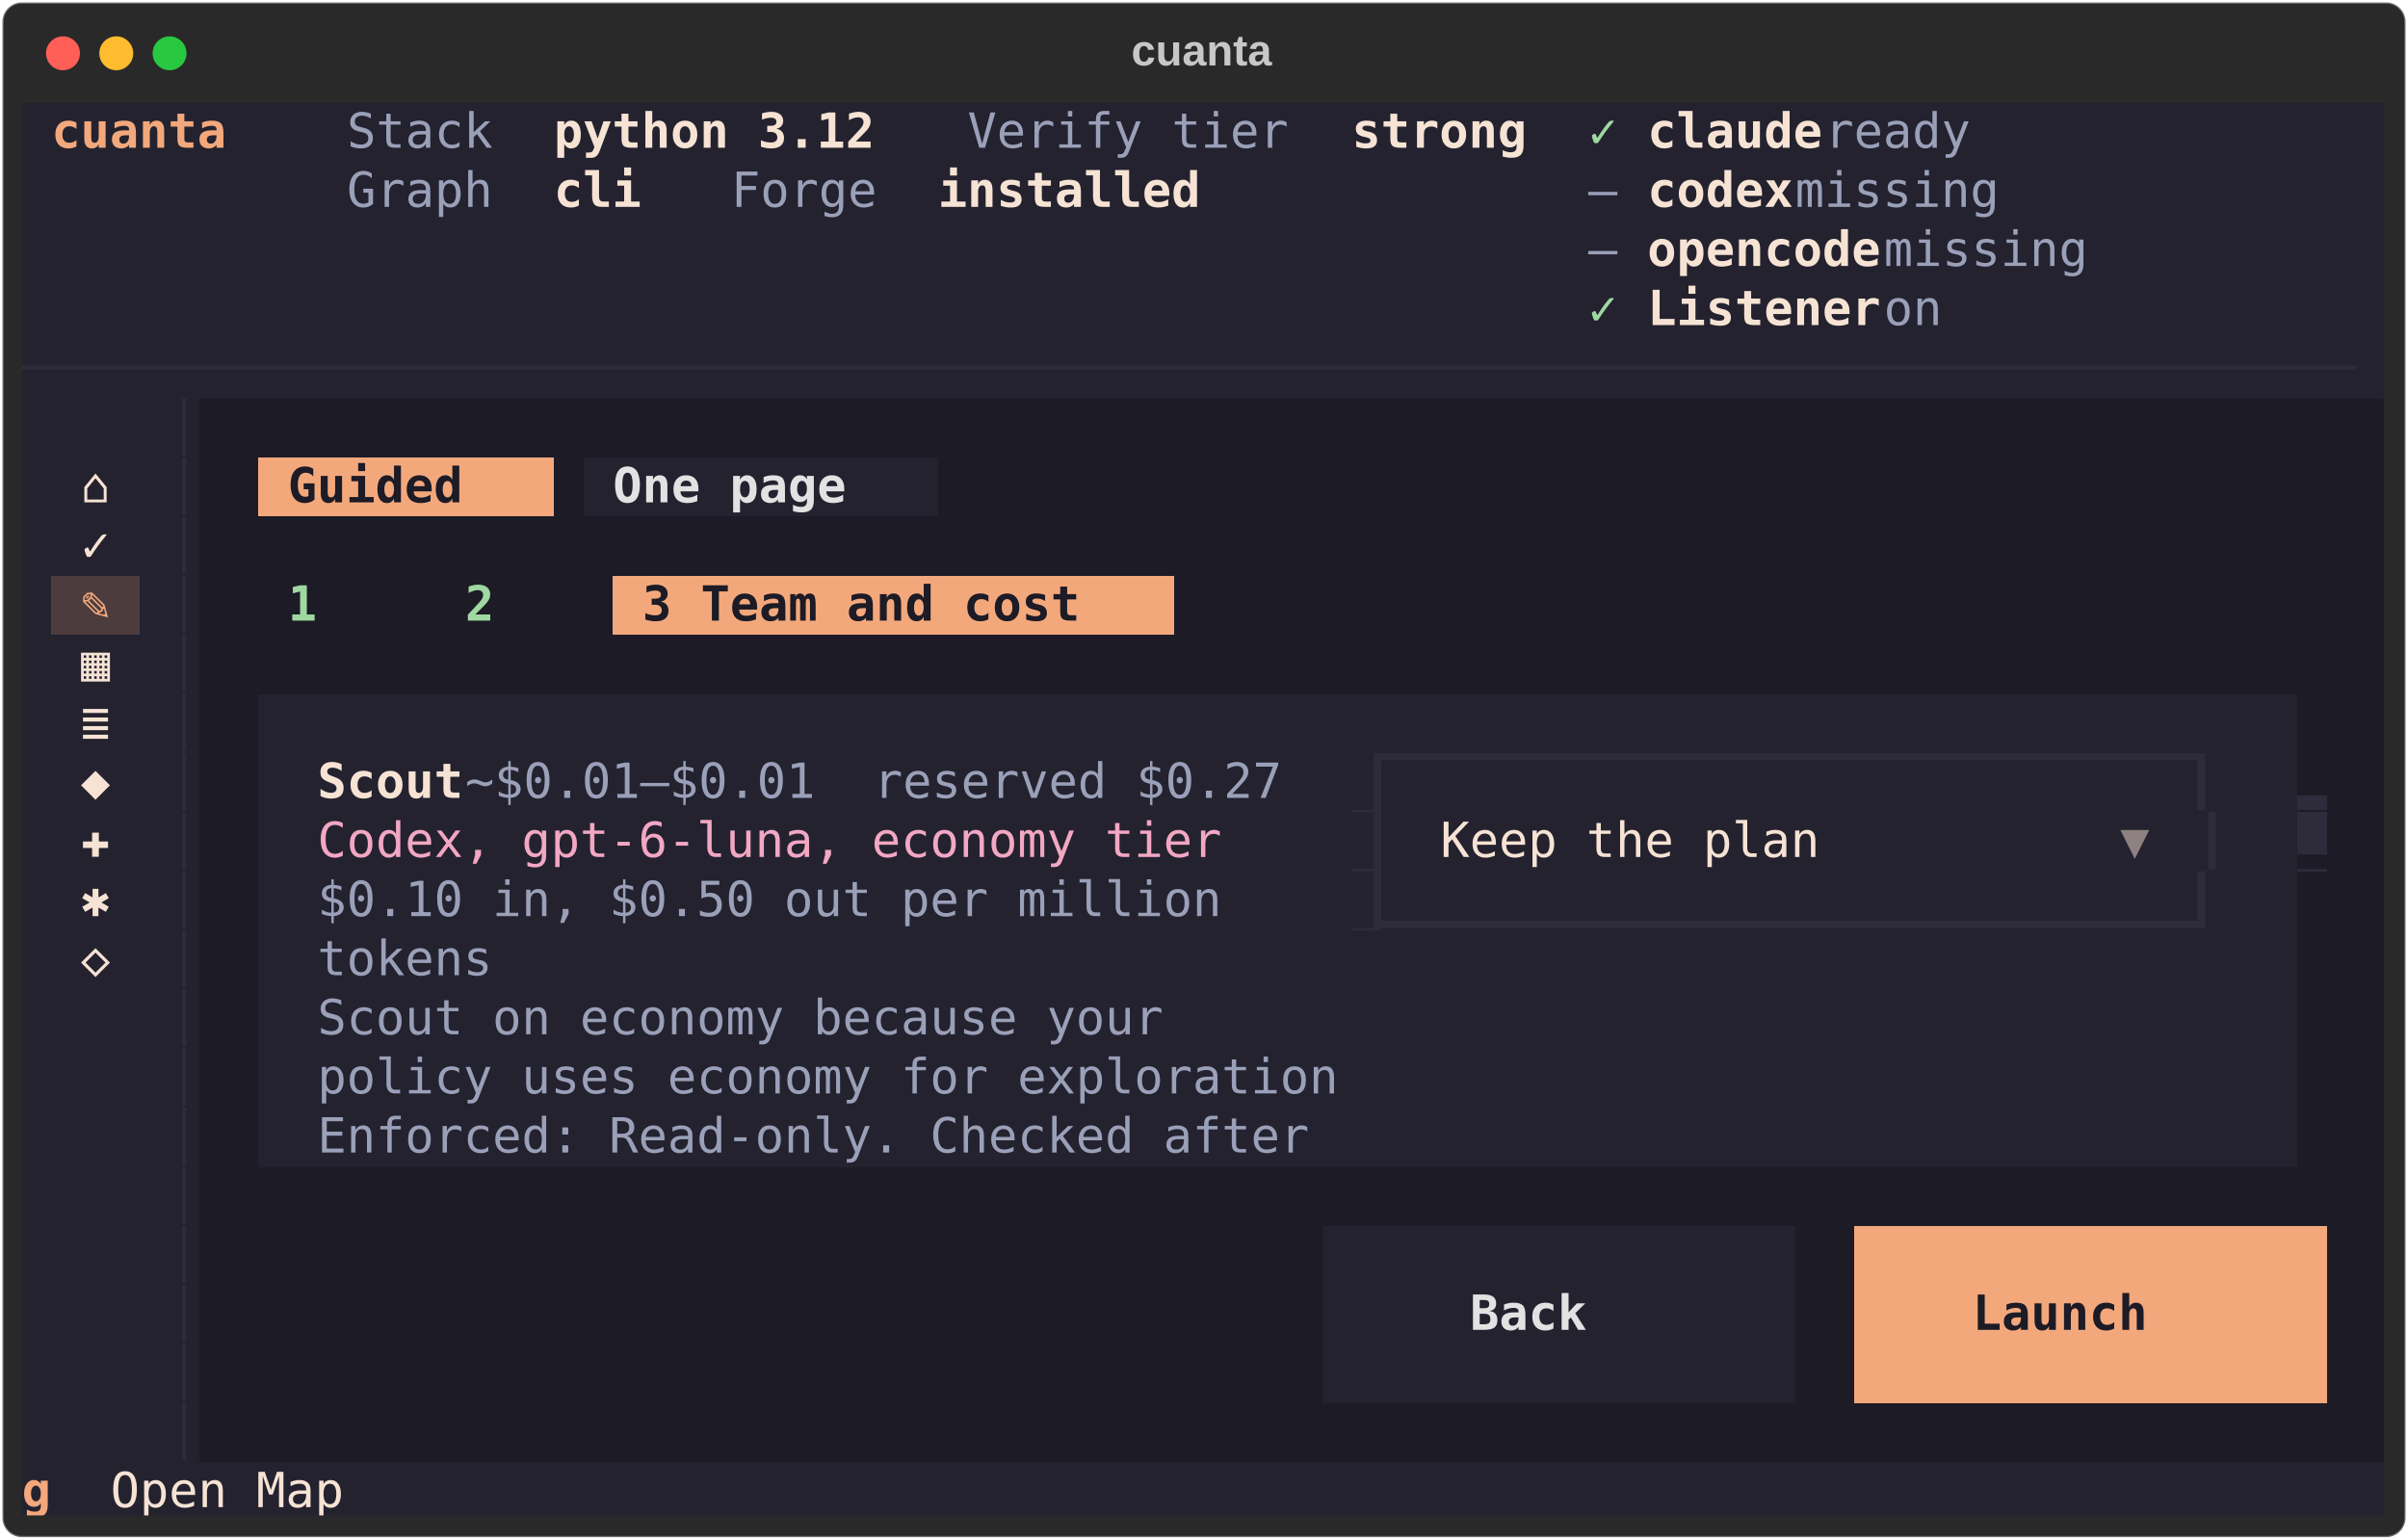
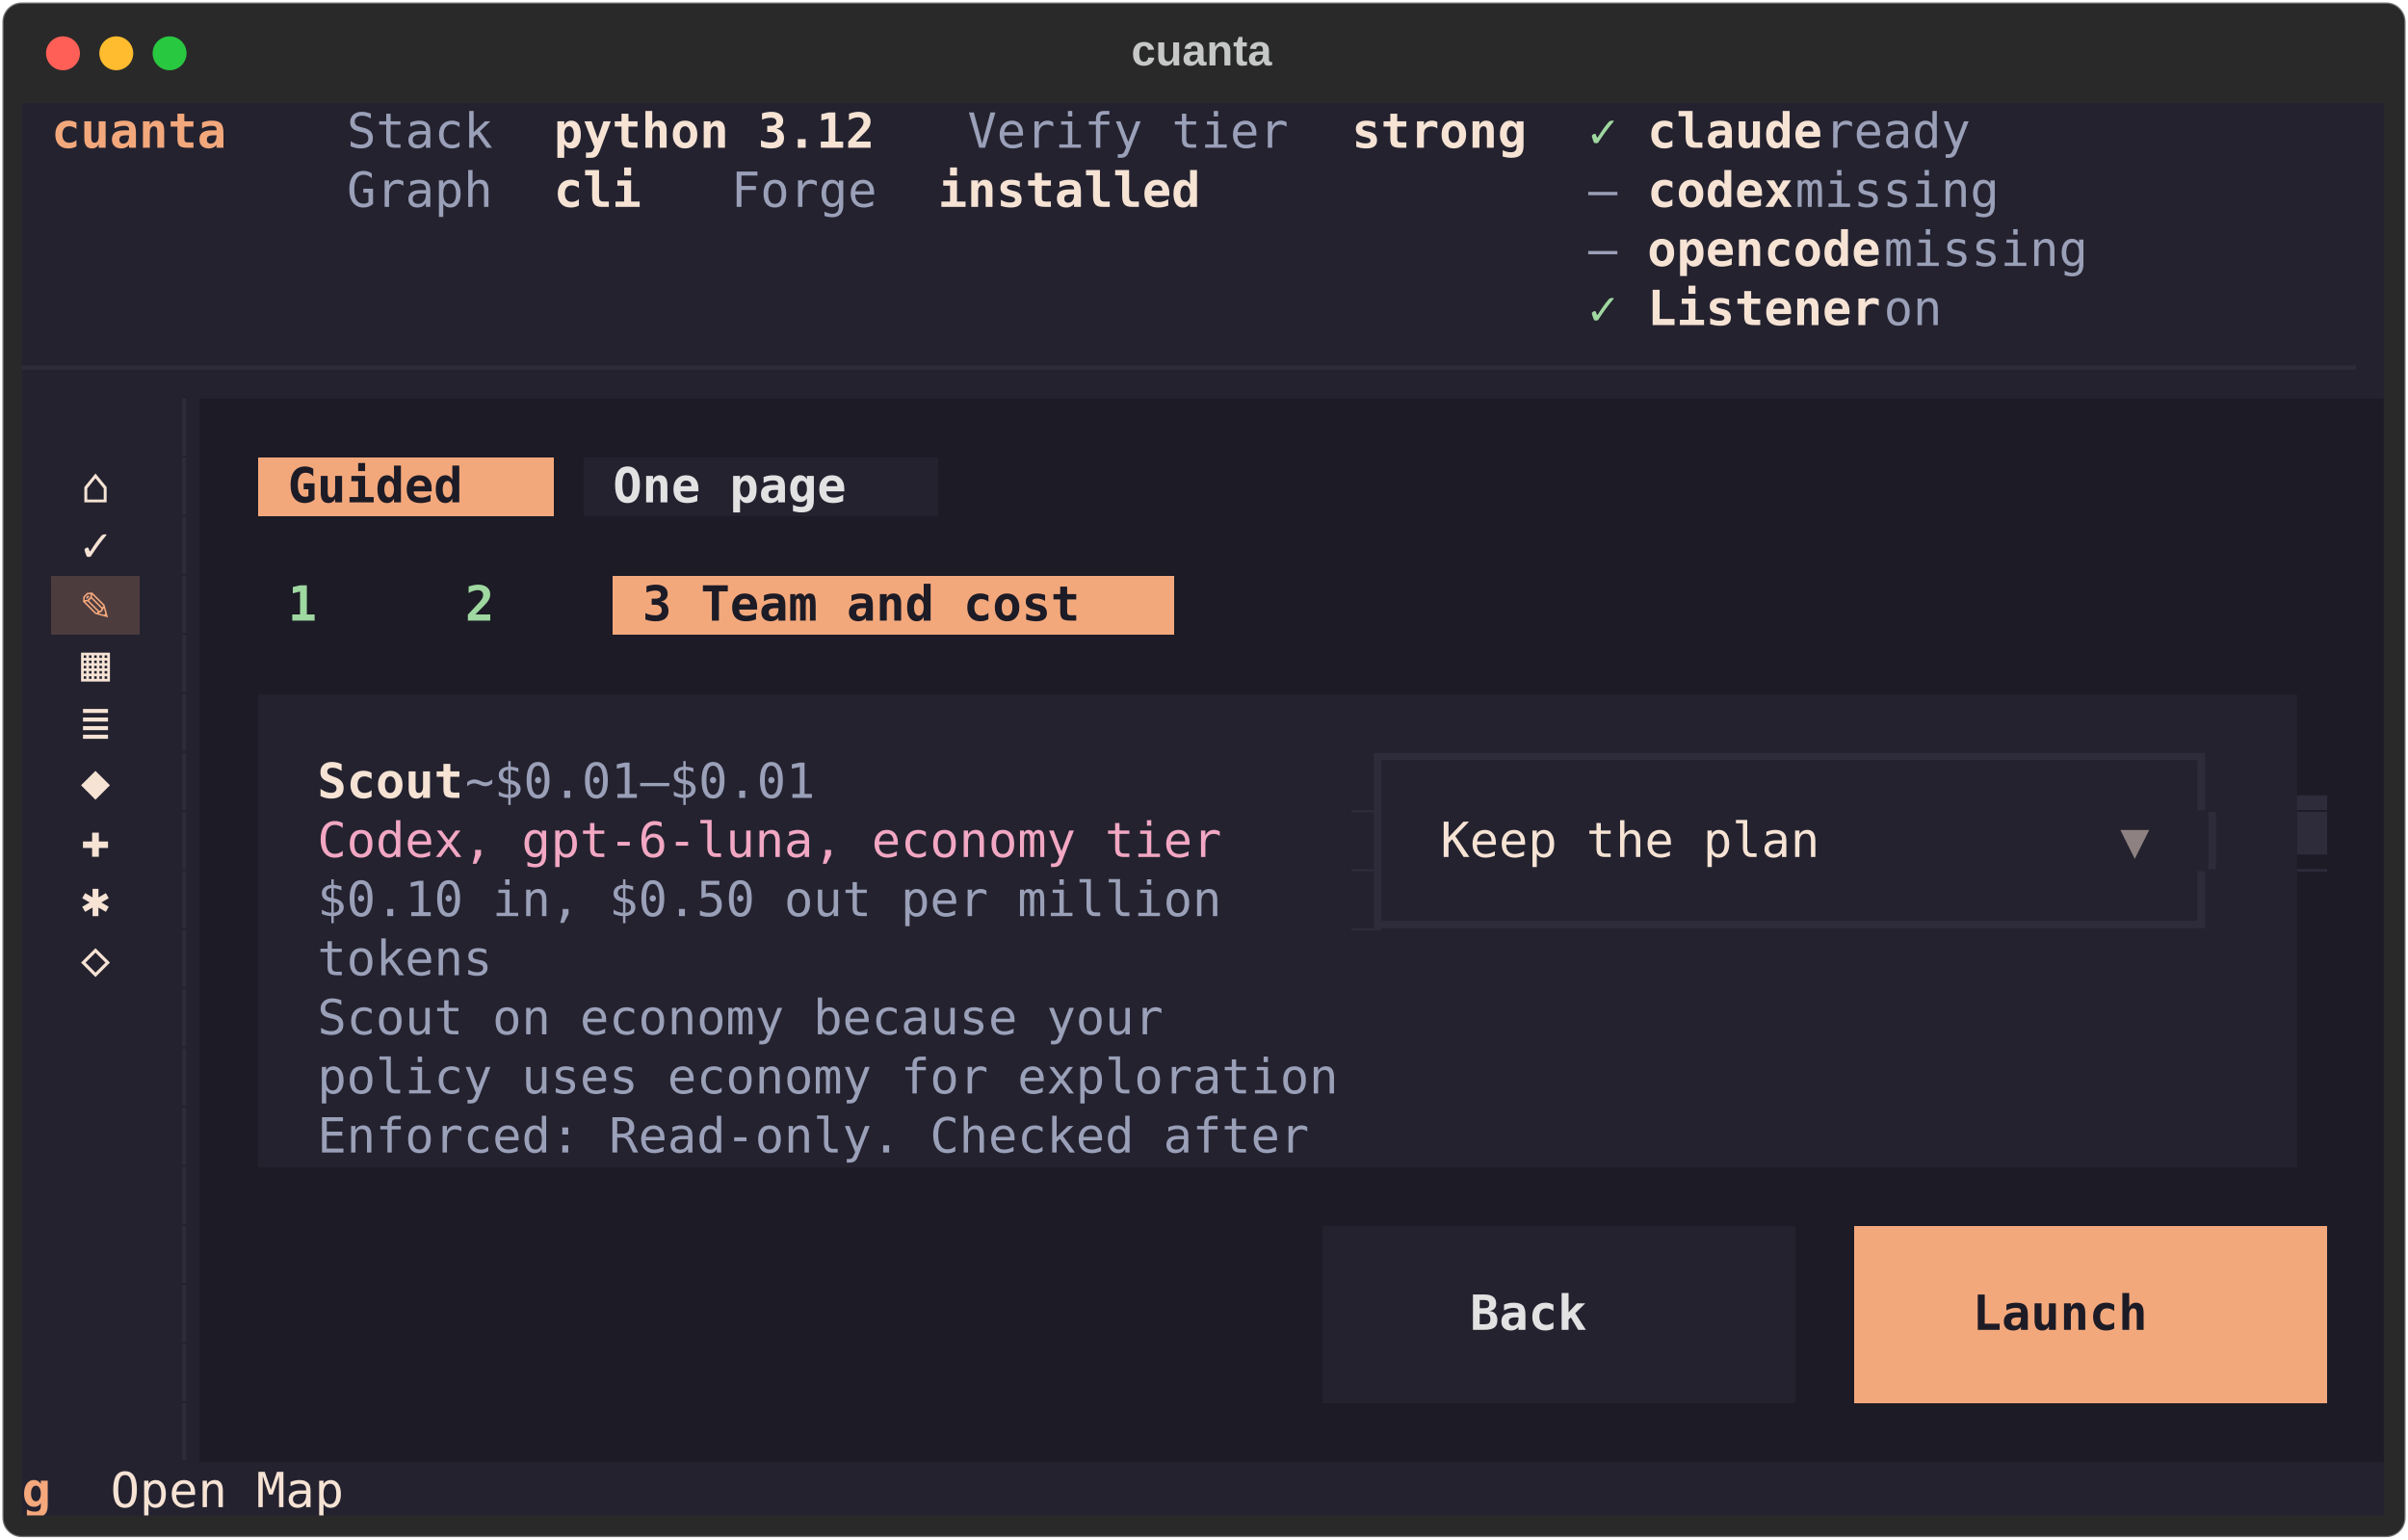
<svg xmlns="http://www.w3.org/2000/svg" class="rich-terminal" viewBox="0 0 994 635.6">
  <style>

    @font-face {
        font-family: "Fira Code";
        src: local("FiraCode-Regular"),
                url("https://cdnjs.cloudflare.com/ajax/libs/firacode/6.2.0/woff2/FiraCode-Regular.woff2") format("woff2"),
                url("https://cdnjs.cloudflare.com/ajax/libs/firacode/6.2.0/woff/FiraCode-Regular.woff") format("woff");
        font-style: normal;
        font-weight: 400;
    }
    @font-face {
        font-family: "Fira Code";
        src: local("FiraCode-Bold"),
                url("https://cdnjs.cloudflare.com/ajax/libs/firacode/6.2.0/woff2/FiraCode-Bold.woff2") format("woff2"),
                url("https://cdnjs.cloudflare.com/ajax/libs/firacode/6.2.0/woff/FiraCode-Bold.woff") format("woff");
        font-style: bold;
        font-weight: 700;
    }

    .terminal-matrix {
        font-family: Fira Code, monospace;
        font-size: 20px;
        line-height: 24.4px;
        font-variant-east-asian: full-width;
    }

    .terminal-title {
        font-size: 18px;
        font-weight: bold;
        font-family: arial;
    }

    .terminal-r1 { fill: #c5c8c6 }
.terminal-r2 { fill: #f3a87c;font-weight: bold }
.terminal-r3 { fill: #9aa0b8 }
.terminal-r4 { fill: #f6e3d4;font-weight: bold }
.terminal-r5 { fill: #f6e3d4 }
.terminal-r6 { fill: #9fd8a0 }
.terminal-r7 { fill: #2e2c3b }
.terminal-r8 { fill: #1c1b26;font-weight: bold }
.terminal-r9 { fill: #e2e2e3;font-weight: bold }
.terminal-r10 { fill: #9fd8a0;font-weight: bold }
.terminal-r11 { fill: #24222f }
.terminal-r12 { fill: #f2a7c3 }
.terminal-r13 { fill: #8d8281 }
.terminal-r14 { fill: #1c1b26 }
.terminal-r15 { fill: #ee8a94 }
.terminal-r16 { fill: #f4a87c;font-weight: bold }
    </style>
  <defs>
    <clipPath id="terminal-clip-terminal">
      <rect x="0" y="0" width="975.0" height="584.6" />
    </clipPath>
    <clipPath id="terminal-line-0">
      <rect x="0" y="1.5" width="976" height="24.65" />
    </clipPath>
    <clipPath id="terminal-line-1">
      <rect x="0" y="25.9" width="976" height="24.65" />
    </clipPath>
    <clipPath id="terminal-line-2">
      <rect x="0" y="50.3" width="976" height="24.65" />
    </clipPath>
    <clipPath id="terminal-line-3">
      <rect x="0" y="74.7" width="976" height="24.65" />
    </clipPath>
    <clipPath id="terminal-line-4">
      <rect x="0" y="99.1" width="976" height="24.65" />
    </clipPath>
    <clipPath id="terminal-line-5">
      <rect x="0" y="123.5" width="976" height="24.65" />
    </clipPath>
    <clipPath id="terminal-line-6">
      <rect x="0" y="147.9" width="976" height="24.65" />
    </clipPath>
    <clipPath id="terminal-line-7">
      <rect x="0" y="172.3" width="976" height="24.65" />
    </clipPath>
    <clipPath id="terminal-line-8">
      <rect x="0" y="196.7" width="976" height="24.65" />
    </clipPath>
    <clipPath id="terminal-line-9">
      <rect x="0" y="221.1" width="976" height="24.65" />
    </clipPath>
    <clipPath id="terminal-line-10">
      <rect x="0" y="245.5" width="976" height="24.65" />
    </clipPath>
    <clipPath id="terminal-line-11">
      <rect x="0" y="269.9" width="976" height="24.65" />
    </clipPath>
    <clipPath id="terminal-line-12">
      <rect x="0" y="294.3" width="976" height="24.65" />
    </clipPath>
    <clipPath id="terminal-line-13">
      <rect x="0" y="318.7" width="976" height="24.65" />
    </clipPath>
    <clipPath id="terminal-line-14">
      <rect x="0" y="343.1" width="976" height="24.65" />
    </clipPath>
    <clipPath id="terminal-line-15">
      <rect x="0" y="367.5" width="976" height="24.65" />
    </clipPath>
    <clipPath id="terminal-line-16">
      <rect x="0" y="391.9" width="976" height="24.65" />
    </clipPath>
    <clipPath id="terminal-line-17">
      <rect x="0" y="416.3" width="976" height="24.65" />
    </clipPath>
    <clipPath id="terminal-line-18">
      <rect x="0" y="440.7" width="976" height="24.65" />
    </clipPath>
    <clipPath id="terminal-line-19">
      <rect x="0" y="465.1" width="976" height="24.65" />
    </clipPath>
    <clipPath id="terminal-line-20">
      <rect x="0" y="489.5" width="976" height="24.65" />
    </clipPath>
    <clipPath id="terminal-line-21">
      <rect x="0" y="513.9" width="976" height="24.65" />
    </clipPath>
    <clipPath id="terminal-line-22">
      <rect x="0" y="538.3" width="976" height="24.65" />
    </clipPath>
  </defs>
  <rect fill="#292929" stroke="rgba(255,255,255,0.35)" stroke-width="1" x="1" y="1" width="992" height="633.6" rx="8" />
  <text class="terminal-title" fill="#c5c8c6" text-anchor="middle" x="496" y="27">cuanta</text>
  <g transform="translate(26,22)">
    <circle cx="0" cy="0" r="7" fill="#ff5f57" />
    <circle cx="22" cy="0" r="7" fill="#febc2e" />
    <circle cx="44" cy="0" r="7" fill="#28c840" />
  </g>
  <g transform="translate(9, 41)" clip-path="url(#terminal-clip-terminal)">
    <rect fill="#24222f" x="0" y="1.5" width="12.2" height="24.65" shape-rendering="crispEdges" />
    <rect fill="#24222f" x="12.2" y="1.5" width="73.2" height="24.65" shape-rendering="crispEdges" />
    <rect fill="#24222f" x="85.4" y="1.5" width="48.8" height="24.65" shape-rendering="crispEdges" />
    <rect fill="#24222f" x="134.2" y="1.5" width="85.4" height="24.65" shape-rendering="crispEdges" />
    <rect fill="#24222f" x="219.6" y="1.5" width="146.4" height="24.65" shape-rendering="crispEdges" />
    <rect fill="#24222f" x="366" y="1.5" width="24.4" height="24.65" shape-rendering="crispEdges" />
    <rect fill="#24222f" x="390.4" y="1.5" width="158.6" height="24.65" shape-rendering="crispEdges" />
    <rect fill="#24222f" x="549" y="1.5" width="85.4" height="24.65" shape-rendering="crispEdges" />
    <rect fill="#24222f" x="634.4" y="1.5" width="12.2" height="24.65" shape-rendering="crispEdges" />
    <rect fill="#24222f" x="646.6" y="1.5" width="24.4" height="24.65" shape-rendering="crispEdges" />
    <rect fill="#24222f" x="671" y="1.5" width="73.2" height="24.65" shape-rendering="crispEdges" />
    <rect fill="#24222f" x="744.2" y="1.5" width="85.4" height="24.65" shape-rendering="crispEdges" />
    <rect fill="#24222f" x="829.6" y="1.5" width="146.4" height="24.65" shape-rendering="crispEdges" />
    <rect fill="#24222f" x="0" y="25.9" width="134.2" height="24.65" shape-rendering="crispEdges" />
    <rect fill="#24222f" x="134.2" y="25.9" width="85.4" height="24.65" shape-rendering="crispEdges" />
    <rect fill="#24222f" x="219.6" y="25.9" width="48.8" height="24.65" shape-rendering="crispEdges" />
    <rect fill="#24222f" x="268.4" y="25.9" width="24.4" height="24.65" shape-rendering="crispEdges" />
    <rect fill="#24222f" x="292.8" y="25.9" width="85.4" height="24.65" shape-rendering="crispEdges" />
    <rect fill="#24222f" x="378.2" y="25.9" width="122" height="24.65" shape-rendering="crispEdges" />
    <rect fill="#24222f" x="500.2" y="25.9" width="146.4" height="24.65" shape-rendering="crispEdges" />
    <rect fill="#24222f" x="646.6" y="25.9" width="24.4" height="24.65" shape-rendering="crispEdges" />
    <rect fill="#24222f" x="671" y="25.9" width="61" height="24.65" shape-rendering="crispEdges" />
    <rect fill="#24222f" x="732" y="25.9" width="109.8" height="24.65" shape-rendering="crispEdges" />
    <rect fill="#24222f" x="841.8" y="25.9" width="134.2" height="24.65" shape-rendering="crispEdges" />
    <rect fill="#24222f" x="0" y="50.3" width="134.2" height="24.65" shape-rendering="crispEdges" />
    <rect fill="#24222f" x="134.2" y="50.3" width="512.4" height="24.65" shape-rendering="crispEdges" />
    <rect fill="#24222f" x="646.6" y="50.3" width="24.4" height="24.65" shape-rendering="crispEdges" />
    <rect fill="#24222f" x="671" y="50.3" width="97.6" height="24.65" shape-rendering="crispEdges" />
    <rect fill="#24222f" x="768.6" y="50.3" width="109.8" height="24.65" shape-rendering="crispEdges" />
    <rect fill="#24222f" x="878.4" y="50.3" width="97.6" height="24.65" shape-rendering="crispEdges" />
    <rect fill="#24222f" x="0" y="74.7" width="134.2" height="24.65" shape-rendering="crispEdges" />
    <rect fill="#24222f" x="134.2" y="74.7" width="512.4" height="24.65" shape-rendering="crispEdges" />
    <rect fill="#24222f" x="646.6" y="74.7" width="24.4" height="24.65" shape-rendering="crispEdges" />
    <rect fill="#24222f" x="671" y="74.7" width="97.6" height="24.65" shape-rendering="crispEdges" />
    <rect fill="#24222f" x="768.6" y="74.7" width="48.8" height="24.65" shape-rendering="crispEdges" />
    <rect fill="#24222f" x="817.4" y="74.7" width="158.6" height="24.65" shape-rendering="crispEdges" />
    <rect fill="#24222f" x="0" y="99.1" width="976" height="24.65" shape-rendering="crispEdges" />
    <rect fill="#24222f" x="0" y="123.5" width="61" height="24.65" shape-rendering="crispEdges" />
    <rect fill="#24222f" x="61" y="123.5" width="12.2" height="24.65" shape-rendering="crispEdges" />
    <rect fill="#1c1b26" x="73.2" y="123.5" width="902.8" height="24.65" shape-rendering="crispEdges" />
    <rect fill="#24222f" x="0" y="147.9" width="24.4" height="24.65" shape-rendering="crispEdges" />
    <rect fill="#24222f" x="24.4" y="147.9" width="12.2" height="24.65" shape-rendering="crispEdges" />
    <rect fill="#24222f" x="36.6" y="147.9" width="24.4" height="24.65" shape-rendering="crispEdges" />
    <rect fill="#24222f" x="61" y="147.9" width="12.2" height="24.65" shape-rendering="crispEdges" />
    <rect fill="#1c1b26" x="73.2" y="147.9" width="24.4" height="24.65" shape-rendering="crispEdges" />
    <rect fill="#f3a87c" x="97.6" y="147.9" width="12.2" height="24.65" shape-rendering="crispEdges" />
    <rect fill="#f3a87c" x="109.8" y="147.9" width="97.6" height="24.65" shape-rendering="crispEdges" />
    <rect fill="#f3a87c" x="207.4" y="147.9" width="12.2" height="24.65" shape-rendering="crispEdges" />
    <rect fill="#1c1b26" x="219.6" y="147.9" width="12.2" height="24.65" shape-rendering="crispEdges" />
    <rect fill="#24222f" x="231.8" y="147.9" width="12.2" height="24.65" shape-rendering="crispEdges" />
    <rect fill="#24222f" x="244" y="147.9" width="122" height="24.65" shape-rendering="crispEdges" />
    <rect fill="#24222f" x="366" y="147.9" width="12.2" height="24.65" shape-rendering="crispEdges" />
    <rect fill="#1c1b26" x="378.2" y="147.9" width="597.8" height="24.65" shape-rendering="crispEdges" />
    <rect fill="#24222f" x="0" y="172.3" width="24.4" height="24.65" shape-rendering="crispEdges" />
    <rect fill="#24222f" x="24.4" y="172.3" width="12.2" height="24.65" shape-rendering="crispEdges" />
    <rect fill="#24222f" x="36.6" y="172.3" width="24.4" height="24.65" shape-rendering="crispEdges" />
    <rect fill="#24222f" x="61" y="172.3" width="12.2" height="24.65" shape-rendering="crispEdges" />
    <rect fill="#1c1b26" x="73.2" y="172.3" width="902.8" height="24.65" shape-rendering="crispEdges" />
    <rect fill="#24222f" x="0" y="196.7" width="12.2" height="24.65" shape-rendering="crispEdges" />
    <rect fill="#4d3c3e" x="12.2" y="196.7" width="12.2" height="24.65" shape-rendering="crispEdges" />
    <rect fill="#4d3c3e" x="24.4" y="196.7" width="12.2" height="24.65" shape-rendering="crispEdges" />
    <rect fill="#4d3c3e" x="36.6" y="196.7" width="12.2" height="24.65" shape-rendering="crispEdges" />
    <rect fill="#24222f" x="48.8" y="196.7" width="12.2" height="24.65" shape-rendering="crispEdges" />
    <rect fill="#24222f" x="61" y="196.7" width="12.2" height="24.65" shape-rendering="crispEdges" />
    <rect fill="#1c1b26" x="73.2" y="196.7" width="36.6" height="24.65" shape-rendering="crispEdges" />
    <rect fill="#1c1b26" x="109.8" y="196.7" width="36.6" height="24.65" shape-rendering="crispEdges" />
    <rect fill="#1c1b26" x="146.4" y="196.7" width="36.6" height="24.65" shape-rendering="crispEdges" />
    <rect fill="#1c1b26" x="183" y="196.7" width="36.6" height="24.65" shape-rendering="crispEdges" />
    <rect fill="#1c1b26" x="219.6" y="196.7" width="24.4" height="24.65" shape-rendering="crispEdges" />
    <rect fill="#f3a87c" x="244" y="196.7" width="12.2" height="24.65" shape-rendering="crispEdges" />
    <rect fill="#f3a87c" x="256.2" y="196.7" width="207.4" height="24.65" shape-rendering="crispEdges" />
    <rect fill="#f3a87c" x="463.6" y="196.7" width="12.2" height="24.65" shape-rendering="crispEdges" />
    <rect fill="#1c1b26" x="475.8" y="196.7" width="500.2" height="24.65" shape-rendering="crispEdges" />
    <rect fill="#24222f" x="0" y="221.1" width="24.4" height="24.65" shape-rendering="crispEdges" />
    <rect fill="#24222f" x="24.4" y="221.1" width="12.2" height="24.65" shape-rendering="crispEdges" />
    <rect fill="#24222f" x="36.6" y="221.1" width="24.4" height="24.65" shape-rendering="crispEdges" />
    <rect fill="#24222f" x="61" y="221.1" width="12.2" height="24.65" shape-rendering="crispEdges" />
    <rect fill="#1c1b26" x="73.2" y="221.1" width="902.8" height="24.65" shape-rendering="crispEdges" />
    <rect fill="#24222f" x="0" y="245.5" width="24.4" height="24.65" shape-rendering="crispEdges" />
    <rect fill="#24222f" x="24.4" y="245.5" width="12.2" height="24.65" shape-rendering="crispEdges" />
    <rect fill="#24222f" x="36.6" y="245.5" width="24.4" height="24.65" shape-rendering="crispEdges" />
    <rect fill="#24222f" x="61" y="245.5" width="12.2" height="24.65" shape-rendering="crispEdges" />
    <rect fill="#1c1b26" x="73.2" y="245.5" width="24.4" height="24.65" shape-rendering="crispEdges" />
    <rect fill="#24222f" x="97.6" y="245.5" width="841.8" height="24.65" shape-rendering="crispEdges" />
    <rect fill="#1c1b26" x="939.4" y="245.5" width="12.2" height="24.65" shape-rendering="crispEdges" />
    <rect fill="#1c1b26" x="951.6" y="245.5" width="24.4" height="24.65" shape-rendering="crispEdges" />
    <rect fill="#24222f" x="0" y="269.9" width="24.4" height="24.65" shape-rendering="crispEdges" />
    <rect fill="#24222f" x="24.4" y="269.9" width="12.2" height="24.65" shape-rendering="crispEdges" />
    <rect fill="#24222f" x="36.6" y="269.9" width="24.4" height="24.65" shape-rendering="crispEdges" />
    <rect fill="#24222f" x="61" y="269.9" width="12.2" height="24.65" shape-rendering="crispEdges" />
    <rect fill="#1c1b26" x="73.2" y="269.9" width="24.4" height="24.65" shape-rendering="crispEdges" />
    <rect fill="#24222f" x="97.6" y="269.9" width="24.4" height="24.65" shape-rendering="crispEdges" />
    <rect fill="#24222f" x="122" y="269.9" width="61" height="24.65" shape-rendering="crispEdges" />
-     <rect fill="#24222f" x="183" y="269.9" width="366" height="24.65" shape-rendering="crispEdges" />
+     <rect fill="#24222f" x="183" y="269.9" width="170.8" height="24.65" shape-rendering="crispEdges" />
+     <rect fill="#24222f" x="353.8" y="269.9" width="195.2" height="24.65" shape-rendering="crispEdges" />
    <rect fill="#2e2c3b" x="549" y="269.9" width="12.2" height="24.65" shape-rendering="crispEdges" />
    <rect fill="#24222f" x="561.2" y="269.9" width="353.8" height="24.65" shape-rendering="crispEdges" />
    <rect fill="#24222f" x="915" y="269.9" width="24.4" height="24.65" shape-rendering="crispEdges" />
    <rect fill="#1c1b26" x="939.4" y="269.9" width="12.2" height="24.65" shape-rendering="crispEdges" />
    <rect fill="#1c1b26" x="951.6" y="269.9" width="24.4" height="24.65" shape-rendering="crispEdges" />
    <rect fill="#24222f" x="0" y="294.3" width="24.4" height="24.65" shape-rendering="crispEdges" />
    <rect fill="#24222f" x="24.4" y="294.3" width="12.2" height="24.65" shape-rendering="crispEdges" />
    <rect fill="#24222f" x="36.6" y="294.3" width="24.4" height="24.65" shape-rendering="crispEdges" />
    <rect fill="#24222f" x="61" y="294.3" width="12.2" height="24.65" shape-rendering="crispEdges" />
    <rect fill="#1c1b26" x="73.2" y="294.3" width="24.4" height="24.65" shape-rendering="crispEdges" />
    <rect fill="#24222f" x="97.6" y="294.3" width="24.4" height="24.65" shape-rendering="crispEdges" />
    <rect fill="#24222f" x="122" y="294.3" width="378.2" height="24.65" shape-rendering="crispEdges" />
    <rect fill="#24222f" x="500.2" y="294.3" width="48.8" height="24.65" shape-rendering="crispEdges" />
    <rect fill="#2e2c3b" x="549" y="294.3" width="12.2" height="24.65" shape-rendering="crispEdges" />
    <rect fill="#24222f" x="561.2" y="294.3" width="24.4" height="24.65" shape-rendering="crispEdges" />
    <rect fill="#24222f" x="585.6" y="294.3" width="158.6" height="24.65" shape-rendering="crispEdges" />
    <rect fill="#24222f" x="744.2" y="294.3" width="122" height="24.65" shape-rendering="crispEdges" />
    <rect fill="#24222f" x="866.2" y="294.3" width="12.2" height="24.65" shape-rendering="crispEdges" />
    <rect fill="#24222f" x="878.4" y="294.3" width="24.4" height="24.65" shape-rendering="crispEdges" />
    <rect fill="#24222f" x="902.8" y="294.3" width="12.2" height="24.65" shape-rendering="crispEdges" />
    <rect fill="#24222f" x="915" y="294.3" width="24.4" height="24.65" shape-rendering="crispEdges" />
    <rect fill="#2e2c3b" x="939.4" y="294.3" width="12.2" height="24.65" shape-rendering="crispEdges" />
    <rect fill="#1c1b26" x="951.6" y="294.3" width="24.4" height="24.65" shape-rendering="crispEdges" />
    <rect fill="#24222f" x="0" y="318.7" width="24.4" height="24.65" shape-rendering="crispEdges" />
    <rect fill="#24222f" x="24.4" y="318.7" width="12.2" height="24.65" shape-rendering="crispEdges" />
    <rect fill="#24222f" x="36.6" y="318.7" width="24.4" height="24.65" shape-rendering="crispEdges" />
    <rect fill="#24222f" x="61" y="318.7" width="12.2" height="24.65" shape-rendering="crispEdges" />
    <rect fill="#1c1b26" x="73.2" y="318.7" width="24.4" height="24.65" shape-rendering="crispEdges" />
    <rect fill="#24222f" x="97.6" y="318.7" width="24.4" height="24.65" shape-rendering="crispEdges" />
    <rect fill="#24222f" x="122" y="318.7" width="378.2" height="24.65" shape-rendering="crispEdges" />
    <rect fill="#24222f" x="500.2" y="318.7" width="48.8" height="24.65" shape-rendering="crispEdges" />
    <rect fill="#2e2c3b" x="549" y="318.7" width="12.2" height="24.65" shape-rendering="crispEdges" />
    <rect fill="#24222f" x="561.2" y="318.7" width="353.8" height="24.65" shape-rendering="crispEdges" />
    <rect fill="#24222f" x="915" y="318.7" width="24.4" height="24.65" shape-rendering="crispEdges" />
    <rect fill="#1c1b26" x="939.4" y="318.7" width="12.2" height="24.65" shape-rendering="crispEdges" />
    <rect fill="#1c1b26" x="951.6" y="318.7" width="24.4" height="24.65" shape-rendering="crispEdges" />
    <rect fill="#24222f" x="0" y="343.1" width="24.4" height="24.65" shape-rendering="crispEdges" />
    <rect fill="#24222f" x="24.4" y="343.1" width="12.2" height="24.65" shape-rendering="crispEdges" />
    <rect fill="#24222f" x="36.6" y="343.1" width="24.4" height="24.65" shape-rendering="crispEdges" />
    <rect fill="#24222f" x="61" y="343.1" width="12.2" height="24.65" shape-rendering="crispEdges" />
    <rect fill="#1c1b26" x="73.2" y="343.1" width="24.4" height="24.65" shape-rendering="crispEdges" />
    <rect fill="#24222f" x="97.6" y="343.1" width="24.4" height="24.65" shape-rendering="crispEdges" />
    <rect fill="#24222f" x="122" y="343.1" width="73.2" height="24.65" shape-rendering="crispEdges" />
    <rect fill="#24222f" x="195.2" y="343.1" width="744.2" height="24.65" shape-rendering="crispEdges" />
    <rect fill="#1c1b26" x="939.4" y="343.1" width="12.2" height="24.65" shape-rendering="crispEdges" />
    <rect fill="#1c1b26" x="951.6" y="343.1" width="24.4" height="24.65" shape-rendering="crispEdges" />
    <rect fill="#24222f" x="0" y="367.5" width="61" height="24.65" shape-rendering="crispEdges" />
    <rect fill="#24222f" x="61" y="367.5" width="12.2" height="24.65" shape-rendering="crispEdges" />
    <rect fill="#1c1b26" x="73.2" y="367.5" width="24.4" height="24.65" shape-rendering="crispEdges" />
    <rect fill="#24222f" x="97.6" y="367.5" width="24.4" height="24.65" shape-rendering="crispEdges" />
    <rect fill="#24222f" x="122" y="367.5" width="353.8" height="24.65" shape-rendering="crispEdges" />
    <rect fill="#24222f" x="475.8" y="367.5" width="463.6" height="24.65" shape-rendering="crispEdges" />
    <rect fill="#1c1b26" x="939.4" y="367.5" width="12.2" height="24.65" shape-rendering="crispEdges" />
    <rect fill="#1c1b26" x="951.6" y="367.5" width="24.4" height="24.65" shape-rendering="crispEdges" />
    <rect fill="#24222f" x="0" y="391.9" width="61" height="24.65" shape-rendering="crispEdges" />
    <rect fill="#24222f" x="61" y="391.9" width="12.2" height="24.65" shape-rendering="crispEdges" />
    <rect fill="#1c1b26" x="73.2" y="391.9" width="24.4" height="24.65" shape-rendering="crispEdges" />
    <rect fill="#24222f" x="97.6" y="391.9" width="24.4" height="24.65" shape-rendering="crispEdges" />
    <rect fill="#24222f" x="122" y="391.9" width="427" height="24.65" shape-rendering="crispEdges" />
    <rect fill="#24222f" x="549" y="391.9" width="390.4" height="24.65" shape-rendering="crispEdges" />
    <rect fill="#1c1b26" x="939.4" y="391.9" width="12.2" height="24.65" shape-rendering="crispEdges" />
    <rect fill="#1c1b26" x="951.6" y="391.9" width="24.4" height="24.65" shape-rendering="crispEdges" />
    <rect fill="#24222f" x="0" y="416.3" width="61" height="24.65" shape-rendering="crispEdges" />
    <rect fill="#24222f" x="61" y="416.3" width="12.2" height="24.65" shape-rendering="crispEdges" />
    <rect fill="#1c1b26" x="73.2" y="416.3" width="24.4" height="24.65" shape-rendering="crispEdges" />
    <rect fill="#24222f" x="97.6" y="416.3" width="24.4" height="24.65" shape-rendering="crispEdges" />
    <rect fill="#24222f" x="122" y="416.3" width="414.8" height="24.65" shape-rendering="crispEdges" />
    <rect fill="#24222f" x="536.8" y="416.3" width="402.6" height="24.65" shape-rendering="crispEdges" />
    <rect fill="#1c1b26" x="939.4" y="416.3" width="12.2" height="24.65" shape-rendering="crispEdges" />
    <rect fill="#1c1b26" x="951.6" y="416.3" width="24.4" height="24.65" shape-rendering="crispEdges" />
    <rect fill="#24222f" x="0" y="440.7" width="61" height="24.65" shape-rendering="crispEdges" />
    <rect fill="#24222f" x="61" y="440.7" width="12.2" height="24.65" shape-rendering="crispEdges" />
    <rect fill="#1c1b26" x="73.2" y="440.7" width="24.4" height="24.65" shape-rendering="crispEdges" />
    <rect fill="#1c1b26" x="97.6" y="440.7" width="0" height="24.65" shape-rendering="crispEdges" />
    <rect fill="#1c1b26" x="97.6" y="440.7" width="878.4" height="24.65" shape-rendering="crispEdges" />
    <rect fill="#24222f" x="0" y="465.1" width="61" height="24.65" shape-rendering="crispEdges" />
    <rect fill="#24222f" x="61" y="465.1" width="12.2" height="24.65" shape-rendering="crispEdges" />
    <rect fill="#1c1b26" x="73.2" y="465.1" width="463.6" height="24.65" shape-rendering="crispEdges" />
    <rect fill="#24222f" x="536.8" y="465.1" width="195.2" height="24.65" shape-rendering="crispEdges" />
    <rect fill="#1c1b26" x="732" y="465.1" width="24.4" height="24.65" shape-rendering="crispEdges" />
    <rect fill="#f3a87c" x="756.4" y="465.1" width="195.2" height="24.65" shape-rendering="crispEdges" />
    <rect fill="#1c1b26" x="951.6" y="465.1" width="24.4" height="24.65" shape-rendering="crispEdges" />
    <rect fill="#24222f" x="0" y="489.5" width="61" height="24.65" shape-rendering="crispEdges" />
    <rect fill="#24222f" x="61" y="489.5" width="12.2" height="24.65" shape-rendering="crispEdges" />
    <rect fill="#1c1b26" x="73.2" y="489.5" width="463.6" height="24.65" shape-rendering="crispEdges" />
    <rect fill="#24222f" x="536.8" y="489.5" width="61" height="24.65" shape-rendering="crispEdges" />
    <rect fill="#24222f" x="597.8" y="489.5" width="73.2" height="24.65" shape-rendering="crispEdges" />
    <rect fill="#24222f" x="671" y="489.5" width="61" height="24.65" shape-rendering="crispEdges" />
    <rect fill="#1c1b26" x="732" y="489.5" width="24.4" height="24.65" shape-rendering="crispEdges" />
    <rect fill="#f3a87c" x="756.4" y="489.5" width="48.8" height="24.65" shape-rendering="crispEdges" />
    <rect fill="#f3a87c" x="805.2" y="489.5" width="97.6" height="24.65" shape-rendering="crispEdges" />
    <rect fill="#f3a87c" x="902.8" y="489.5" width="48.8" height="24.65" shape-rendering="crispEdges" />
    <rect fill="#1c1b26" x="951.6" y="489.5" width="24.4" height="24.65" shape-rendering="crispEdges" />
    <rect fill="#24222f" x="0" y="513.9" width="61" height="24.65" shape-rendering="crispEdges" />
    <rect fill="#24222f" x="61" y="513.9" width="12.2" height="24.65" shape-rendering="crispEdges" />
    <rect fill="#1c1b26" x="73.2" y="513.9" width="463.6" height="24.65" shape-rendering="crispEdges" />
    <rect fill="#24222f" x="536.8" y="513.9" width="195.2" height="24.65" shape-rendering="crispEdges" />
    <rect fill="#1c1b26" x="732" y="513.9" width="24.4" height="24.65" shape-rendering="crispEdges" />
    <rect fill="#f3a87c" x="756.4" y="513.9" width="195.2" height="24.65" shape-rendering="crispEdges" />
    <rect fill="#1c1b26" x="951.6" y="513.9" width="24.4" height="24.65" shape-rendering="crispEdges" />
    <rect fill="#24222f" x="0" y="538.3" width="61" height="24.65" shape-rendering="crispEdges" />
    <rect fill="#24222f" x="61" y="538.3" width="12.2" height="24.65" shape-rendering="crispEdges" />
    <rect fill="#1c1b26" x="73.2" y="538.3" width="902.8" height="24.65" shape-rendering="crispEdges" />
    <rect fill="#24222f" x="0" y="562.7" width="36.6" height="24.65" shape-rendering="crispEdges" />
    <rect fill="#24222f" x="36.6" y="562.7" width="109.8" height="24.65" shape-rendering="crispEdges" />
    <rect fill="#24222f" x="146.4" y="562.7" width="829.6" height="24.65" shape-rendering="crispEdges" />
    <g class="terminal-matrix">
      <text class="terminal-r2" x="12.2" y="20" textLength="73.2" clip-path="url(#terminal-line-0)">cuanta</text>
      <text class="terminal-r3" x="134.2" y="20" textLength="85.4" clip-path="url(#terminal-line-0)"> Stack </text>
      <text class="terminal-r4" x="219.6" y="20" textLength="146.4" clip-path="url(#terminal-line-0)">python 3.12 </text>
      <text class="terminal-r3" x="390.4" y="20" textLength="158.6" clip-path="url(#terminal-line-0)"> Verify tier </text>
      <text class="terminal-r4" x="549" y="20" textLength="85.4" clip-path="url(#terminal-line-0)">strong </text>
      <text class="terminal-r6" x="646.6" y="20" textLength="24.4" clip-path="url(#terminal-line-0)">✓ </text>
      <text class="terminal-r4" x="671" y="20" textLength="73.2" clip-path="url(#terminal-line-0)">claude</text>
      <text class="terminal-r3" x="744.2" y="20" textLength="85.4" clip-path="url(#terminal-line-0)">  ready</text>
      <text class="terminal-r1" x="976" y="20" textLength="12.2" clip-path="url(#terminal-line-0)">
</text>
      <text class="terminal-r3" x="134.2" y="44.4" textLength="85.4" clip-path="url(#terminal-line-1)"> Graph </text>
      <text class="terminal-r4" x="219.6" y="44.4" textLength="48.8" clip-path="url(#terminal-line-1)">cli </text>
      <text class="terminal-r3" x="292.8" y="44.4" textLength="85.4" clip-path="url(#terminal-line-1)"> Forge </text>
      <text class="terminal-r4" x="378.2" y="44.4" textLength="122" clip-path="url(#terminal-line-1)">installed </text>
      <text class="terminal-r3" x="646.6" y="44.4" textLength="24.4" clip-path="url(#terminal-line-1)">– </text>
      <text class="terminal-r4" x="671" y="44.4" textLength="61" clip-path="url(#terminal-line-1)">codex</text>
      <text class="terminal-r3" x="732" y="44.4" textLength="109.8" clip-path="url(#terminal-line-1)">  missing</text>
      <text class="terminal-r1" x="976" y="44.4" textLength="12.2" clip-path="url(#terminal-line-1)">
</text>
      <text class="terminal-r3" x="646.6" y="68.8" textLength="24.4" clip-path="url(#terminal-line-2)">– </text>
      <text class="terminal-r4" x="671" y="68.8" textLength="97.6" clip-path="url(#terminal-line-2)">opencode</text>
      <text class="terminal-r3" x="768.6" y="68.8" textLength="109.8" clip-path="url(#terminal-line-2)">  missing</text>
      <text class="terminal-r1" x="976" y="68.8" textLength="12.2" clip-path="url(#terminal-line-2)">
</text>
      <text class="terminal-r6" x="646.6" y="93.2" textLength="24.4" clip-path="url(#terminal-line-3)">✓ </text>
      <text class="terminal-r4" x="671" y="93.2" textLength="97.6" clip-path="url(#terminal-line-3)">Listener</text>
      <text class="terminal-r3" x="768.6" y="93.2" textLength="48.8" clip-path="url(#terminal-line-3)">  on</text>
      <text class="terminal-r1" x="976" y="93.2" textLength="12.2" clip-path="url(#terminal-line-3)">
</text>
      <text class="terminal-r7" x="0" y="117.6" textLength="976" clip-path="url(#terminal-line-4)">────────────────────────────────────────────────────────────────────────────────</text>
      <text class="terminal-r1" x="976" y="117.6" textLength="12.2" clip-path="url(#terminal-line-4)">
</text>
      <text class="terminal-r7" x="61" y="142" textLength="12.2" clip-path="url(#terminal-line-5)">│</text>
      <text class="terminal-r1" x="976" y="142" textLength="12.2" clip-path="url(#terminal-line-5)">
</text>
      <text class="terminal-r5" x="24.4" y="166.4" textLength="12.2" clip-path="url(#terminal-line-6)">⌂</text>
      <text class="terminal-r7" x="61" y="166.4" textLength="12.2" clip-path="url(#terminal-line-6)">│</text>
      <text class="terminal-r8" x="109.8" y="166.4" textLength="97.6" clip-path="url(#terminal-line-6)"> Guided </text>
      <text class="terminal-r9" x="244" y="166.4" textLength="122" clip-path="url(#terminal-line-6)"> One page </text>
      <text class="terminal-r1" x="976" y="166.4" textLength="12.2" clip-path="url(#terminal-line-6)">
</text>
      <text class="terminal-r5" x="24.4" y="190.8" textLength="12.2" clip-path="url(#terminal-line-7)">✓</text>
      <text class="terminal-r7" x="61" y="190.8" textLength="12.2" clip-path="url(#terminal-line-7)">│</text>
      <text class="terminal-r1" x="976" y="190.8" textLength="12.2" clip-path="url(#terminal-line-7)">
</text>
      <text class="terminal-r2" x="24.4" y="215.2" textLength="12.2" clip-path="url(#terminal-line-8)">✎</text>
      <text class="terminal-r7" x="61" y="215.2" textLength="12.2" clip-path="url(#terminal-line-8)">│</text>
      <text class="terminal-r10" x="109.8" y="215.2" textLength="36.6" clip-path="url(#terminal-line-8)"> 1 </text>
      <text class="terminal-r10" x="183" y="215.2" textLength="36.6" clip-path="url(#terminal-line-8)"> 2 </text>
      <text class="terminal-r8" x="256.2" y="215.2" textLength="207.4" clip-path="url(#terminal-line-8)"> 3 Team and cost </text>
      <text class="terminal-r1" x="976" y="215.2" textLength="12.2" clip-path="url(#terminal-line-8)">
</text>
      <text class="terminal-r5" x="24.4" y="239.6" textLength="12.2" clip-path="url(#terminal-line-9)">▦</text>
      <text class="terminal-r7" x="61" y="239.6" textLength="12.2" clip-path="url(#terminal-line-9)">│</text>
      <text class="terminal-r1" x="976" y="239.6" textLength="12.2" clip-path="url(#terminal-line-9)">
</text>
      <text class="terminal-r5" x="24.4" y="264" textLength="12.2" clip-path="url(#terminal-line-10)">≣</text>
      <text class="terminal-r7" x="61" y="264" textLength="12.2" clip-path="url(#terminal-line-10)">│</text>
      <text class="terminal-r1" x="976" y="264" textLength="12.2" clip-path="url(#terminal-line-10)">
</text>
      <text class="terminal-r5" x="24.4" y="288.4" textLength="12.2" clip-path="url(#terminal-line-11)">◆</text>
      <text class="terminal-r7" x="61" y="288.4" textLength="12.2" clip-path="url(#terminal-line-11)">│</text>
      <text class="terminal-r4" x="122" y="288.4" textLength="61" clip-path="url(#terminal-line-11)">Scout</text>
-       <text class="terminal-r3" x="183" y="288.4" textLength="366" clip-path="url(#terminal-line-11)">  ~$0.01–$0.01  reserved $0.27</text>
+       <text class="terminal-r3" x="183" y="288.4" textLength="170.8" clip-path="url(#terminal-line-11)">  ~$0.01–$0.01</text>
      <text class="terminal-r11" x="549" y="288.4" textLength="12.2" clip-path="url(#terminal-line-11)">▊</text>
      <text class="terminal-r7" x="561.2" y="288.4" textLength="353.8" clip-path="url(#terminal-line-11)">▔▔▔▔▔▔▔▔▔▔▔▔▔▔▔▔▔▔▔▔▔▔▔▔▔▔▔▔▎</text>
      <text class="terminal-r7" x="939.4" y="288.4" textLength="12.2" clip-path="url(#terminal-line-11)">▂</text>
      <text class="terminal-r1" x="976" y="288.4" textLength="12.2" clip-path="url(#terminal-line-11)">
</text>
      <text class="terminal-r5" x="24.4" y="312.8" textLength="12.2" clip-path="url(#terminal-line-12)">✚</text>
      <text class="terminal-r7" x="61" y="312.8" textLength="12.2" clip-path="url(#terminal-line-12)">│</text>
      <text class="terminal-r12" x="122" y="312.8" textLength="378.2" clip-path="url(#terminal-line-12)">Codex, gpt-6-luna, economy tier</text>
      <text class="terminal-r11" x="549" y="312.8" textLength="12.2" clip-path="url(#terminal-line-12)">▊</text>
      <text class="terminal-r5" x="585.6" y="312.8" textLength="158.6" clip-path="url(#terminal-line-12)">Keep the plan</text>
      <text class="terminal-r13" x="866.2" y="312.8" textLength="12.2" clip-path="url(#terminal-line-12)">▼</text>
      <text class="terminal-r7" x="902.8" y="312.8" textLength="12.2" clip-path="url(#terminal-line-12)">▎</text>
      <text class="terminal-r14" x="939.4" y="312.8" textLength="12.2" clip-path="url(#terminal-line-12)">▂</text>
      <text class="terminal-r1" x="976" y="312.8" textLength="12.2" clip-path="url(#terminal-line-12)">
</text>
      <text class="terminal-r5" x="24.4" y="337.2" textLength="12.2" clip-path="url(#terminal-line-13)">✱</text>
      <text class="terminal-r7" x="61" y="337.2" textLength="12.2" clip-path="url(#terminal-line-13)">│</text>
      <text class="terminal-r3" x="122" y="337.2" textLength="378.2" clip-path="url(#terminal-line-13)">$0.10 in, $0.50 out per million</text>
      <text class="terminal-r11" x="549" y="337.2" textLength="12.2" clip-path="url(#terminal-line-13)">▊</text>
      <text class="terminal-r7" x="561.2" y="337.2" textLength="353.8" clip-path="url(#terminal-line-13)">▁▁▁▁▁▁▁▁▁▁▁▁▁▁▁▁▁▁▁▁▁▁▁▁▁▁▁▁▎</text>
      <text class="terminal-r1" x="976" y="337.2" textLength="12.2" clip-path="url(#terminal-line-13)">
</text>
      <text class="terminal-r5" x="24.4" y="361.6" textLength="12.2" clip-path="url(#terminal-line-14)">◇</text>
      <text class="terminal-r7" x="61" y="361.6" textLength="12.2" clip-path="url(#terminal-line-14)">│</text>
      <text class="terminal-r3" x="122" y="361.6" textLength="73.2" clip-path="url(#terminal-line-14)">tokens</text>
      <text class="terminal-r1" x="976" y="361.6" textLength="12.2" clip-path="url(#terminal-line-14)">
</text>
      <text class="terminal-r7" x="61" y="386" textLength="12.2" clip-path="url(#terminal-line-15)">│</text>
      <text class="terminal-r3" x="122" y="386" textLength="353.8" clip-path="url(#terminal-line-15)">Scout on economy because your</text>
      <text class="terminal-r1" x="976" y="386" textLength="12.2" clip-path="url(#terminal-line-15)">
</text>
      <text class="terminal-r7" x="61" y="410.4" textLength="12.2" clip-path="url(#terminal-line-16)">│</text>
      <text class="terminal-r3" x="122" y="410.4" textLength="427" clip-path="url(#terminal-line-16)">policy uses economy for exploration</text>
      <text class="terminal-r1" x="976" y="410.4" textLength="12.2" clip-path="url(#terminal-line-16)">
</text>
      <text class="terminal-r7" x="61" y="434.8" textLength="12.2" clip-path="url(#terminal-line-17)">│</text>
      <text class="terminal-r3" x="122" y="434.8" textLength="414.8" clip-path="url(#terminal-line-17)">Enforced: Read-only. Checked after</text>
      <text class="terminal-r1" x="976" y="434.8" textLength="12.2" clip-path="url(#terminal-line-17)">
</text>
      <text class="terminal-r7" x="61" y="459.2" textLength="12.2" clip-path="url(#terminal-line-18)">│</text>
      <text class="terminal-r1" x="976" y="459.2" textLength="12.2" clip-path="url(#terminal-line-18)">
</text>
      <text class="terminal-r7" x="61" y="483.6" textLength="12.2" clip-path="url(#terminal-line-19)">│</text>
      <text class="terminal-r1" x="976" y="483.6" textLength="12.2" clip-path="url(#terminal-line-19)">
</text>
      <text class="terminal-r7" x="61" y="508" textLength="12.2" clip-path="url(#terminal-line-20)">│</text>
      <text class="terminal-r9" x="597.8" y="508" textLength="73.2" clip-path="url(#terminal-line-20)"> Back </text>
      <text class="terminal-r8" x="805.2" y="508" textLength="97.6" clip-path="url(#terminal-line-20)"> Launch </text>
      <text class="terminal-r1" x="976" y="508" textLength="12.2" clip-path="url(#terminal-line-20)">
</text>
      <text class="terminal-r7" x="61" y="532.4" textLength="12.2" clip-path="url(#terminal-line-21)">│</text>
      <text class="terminal-r1" x="976" y="532.4" textLength="12.2" clip-path="url(#terminal-line-21)">
</text>
      <text class="terminal-r7" x="61" y="556.8" textLength="12.2" clip-path="url(#terminal-line-22)">│</text>
      <text class="terminal-r1" x="976" y="556.8" textLength="12.2" clip-path="url(#terminal-line-22)">
</text>
      <text class="terminal-r16" x="0" y="581.2" textLength="36.6" clip-path="url(#terminal-line-23)"> g </text>
      <text class="terminal-r5" x="36.6" y="581.2" textLength="109.8" clip-path="url(#terminal-line-23)">Open Map </text>
    </g>
  </g>
</svg>
